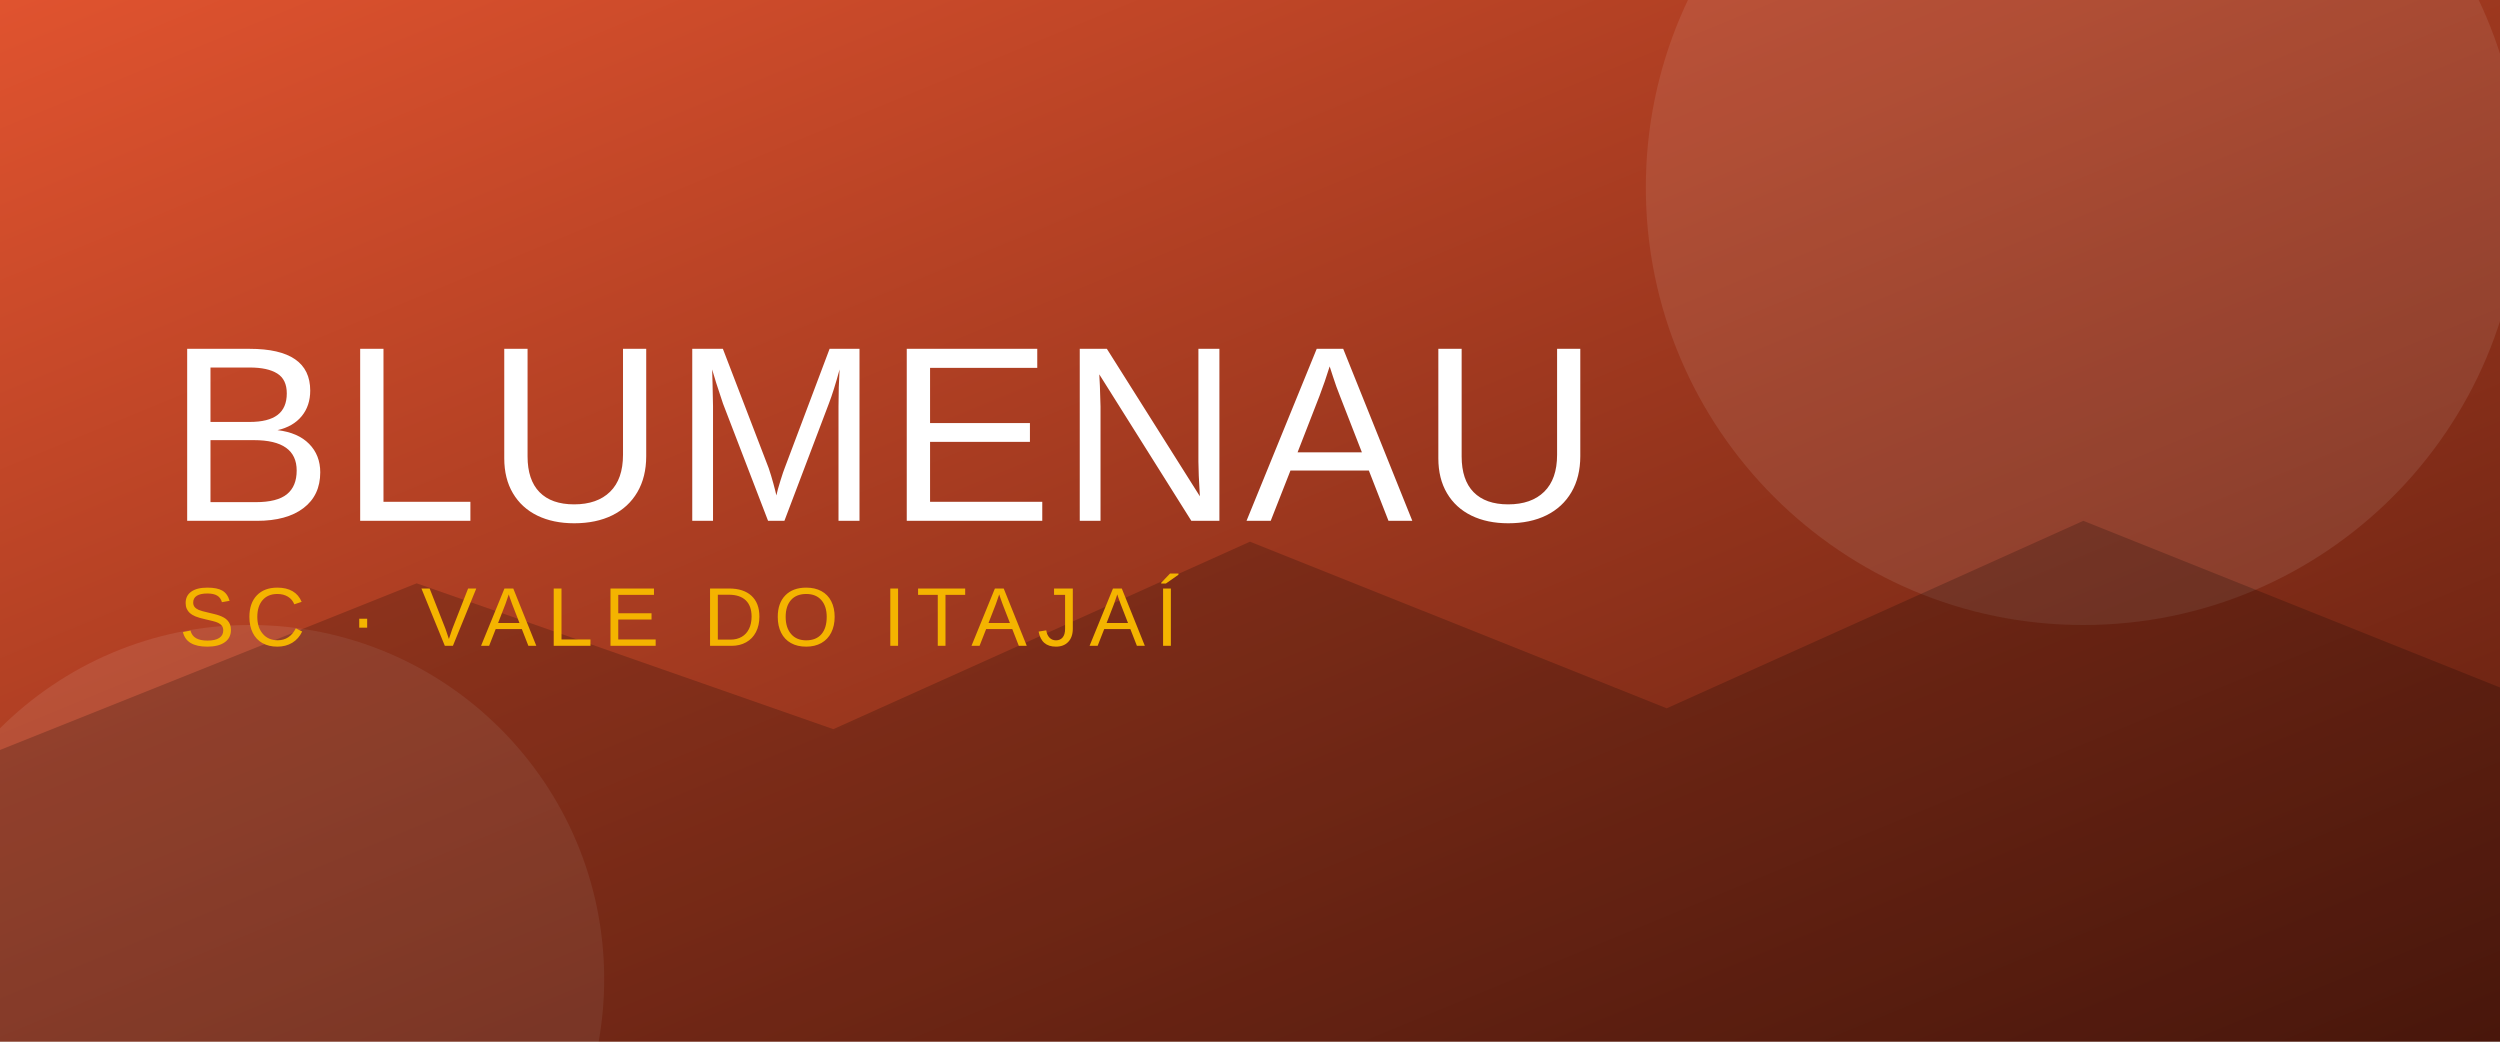
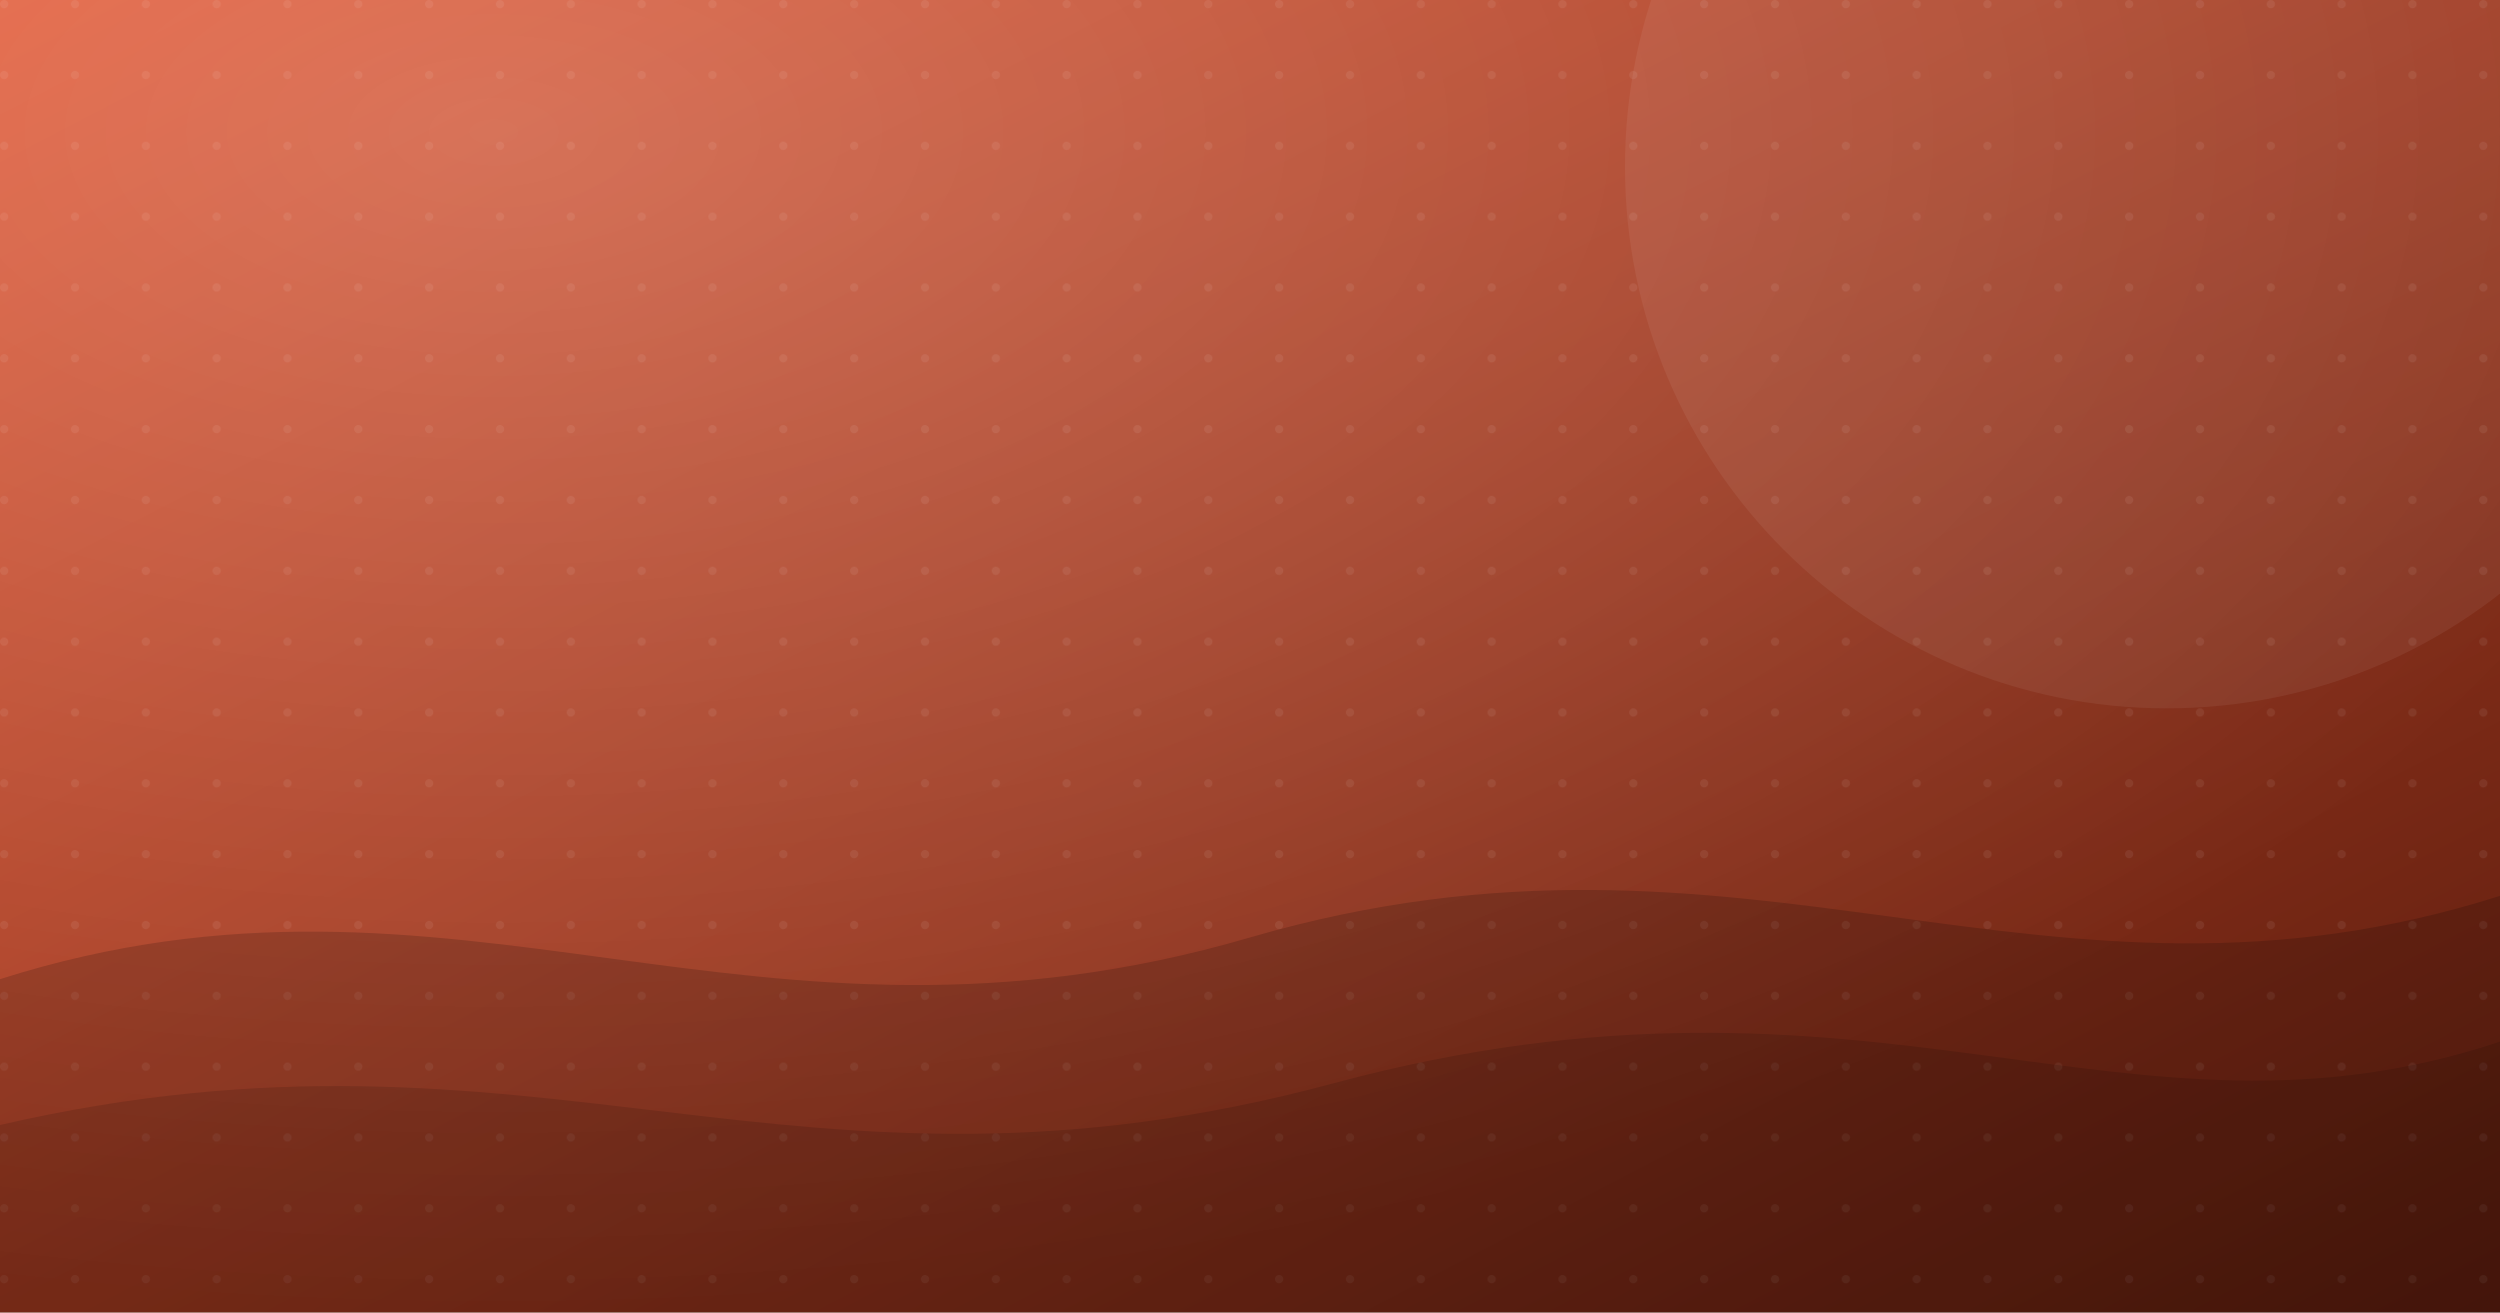
- <svg xmlns="http://www.w3.org/2000/svg" width="1200" height="500" viewBox="0 0 1200 500" font-family="Bebas Neue, Arial, sans-serif">
+ <svg xmlns="http://www.w3.org/2000/svg" width="1200" height="630" viewBox="0 0 1200 630">
  <defs>
    <linearGradient id="g" x1="0" y1="0" x2="1" y2="1">
      <stop offset="0" stop-color="#e0532f" />
      <stop offset="1" stop-color="#5a1c0e" />
    </linearGradient>
+     <radialGradient id="brilho" cx="0.2" cy="0.1" r="0.9">
+       <stop offset="0" stop-color="#ffffff" stop-opacity="0.22" />
+       <stop offset="1" stop-color="#ffffff" stop-opacity="0" />
+     </radialGradient>
+     <pattern id="pontos" width="34" height="34" patternUnits="userSpaceOnUse">
+       <circle cx="2" cy="2" r="2" fill="#ffffff" opacity="0.07" />
+     </pattern>
  </defs>
-   <rect width="1200" height="500" fill="url(#g)" />
-   <g fill="#ffffff" opacity="0.09">
-     <circle cx="1000" cy="90" r="210" />
-     <circle cx="120" cy="470" r="170" />
-   </g>
-   <path d="M0 360 L200 280 L400 350 L600 260 L800 340 L1000 250 L1200 330 L1200 500 L0 500 Z" fill="#000" opacity="0.2" />
-   <text x="80" y="250" fill="#fff" font-size="120" letter-spacing="3">BLUMENAU</text>
-   <text x="86" y="310" fill="#f4b400" font-size="40" letter-spacing="5">SC · VALE DO ITAJAÍ</text>
+   <rect width="1200" height="630" fill="url(#g)" />
+   <rect width="1200" height="630" fill="url(#pontos)" />
+   <rect width="1200" height="630" fill="url(#brilho)" />
+   <circle cx="1040" cy="80" r="260" fill="#ffffff" opacity="0.06" />
+   <path d="M0 470 C 220 400 360 520 600 450 C 840 380 980 500 1200 430 L1200 630 L0 630 Z" fill="#000000" opacity="0.16" />
+   <path d="M0 540 C 260 480 380 590 640 520 C 900 450 1020 560 1200 500 L1200 630 L0 630 Z" fill="#000000" opacity="0.12" />
</svg>
